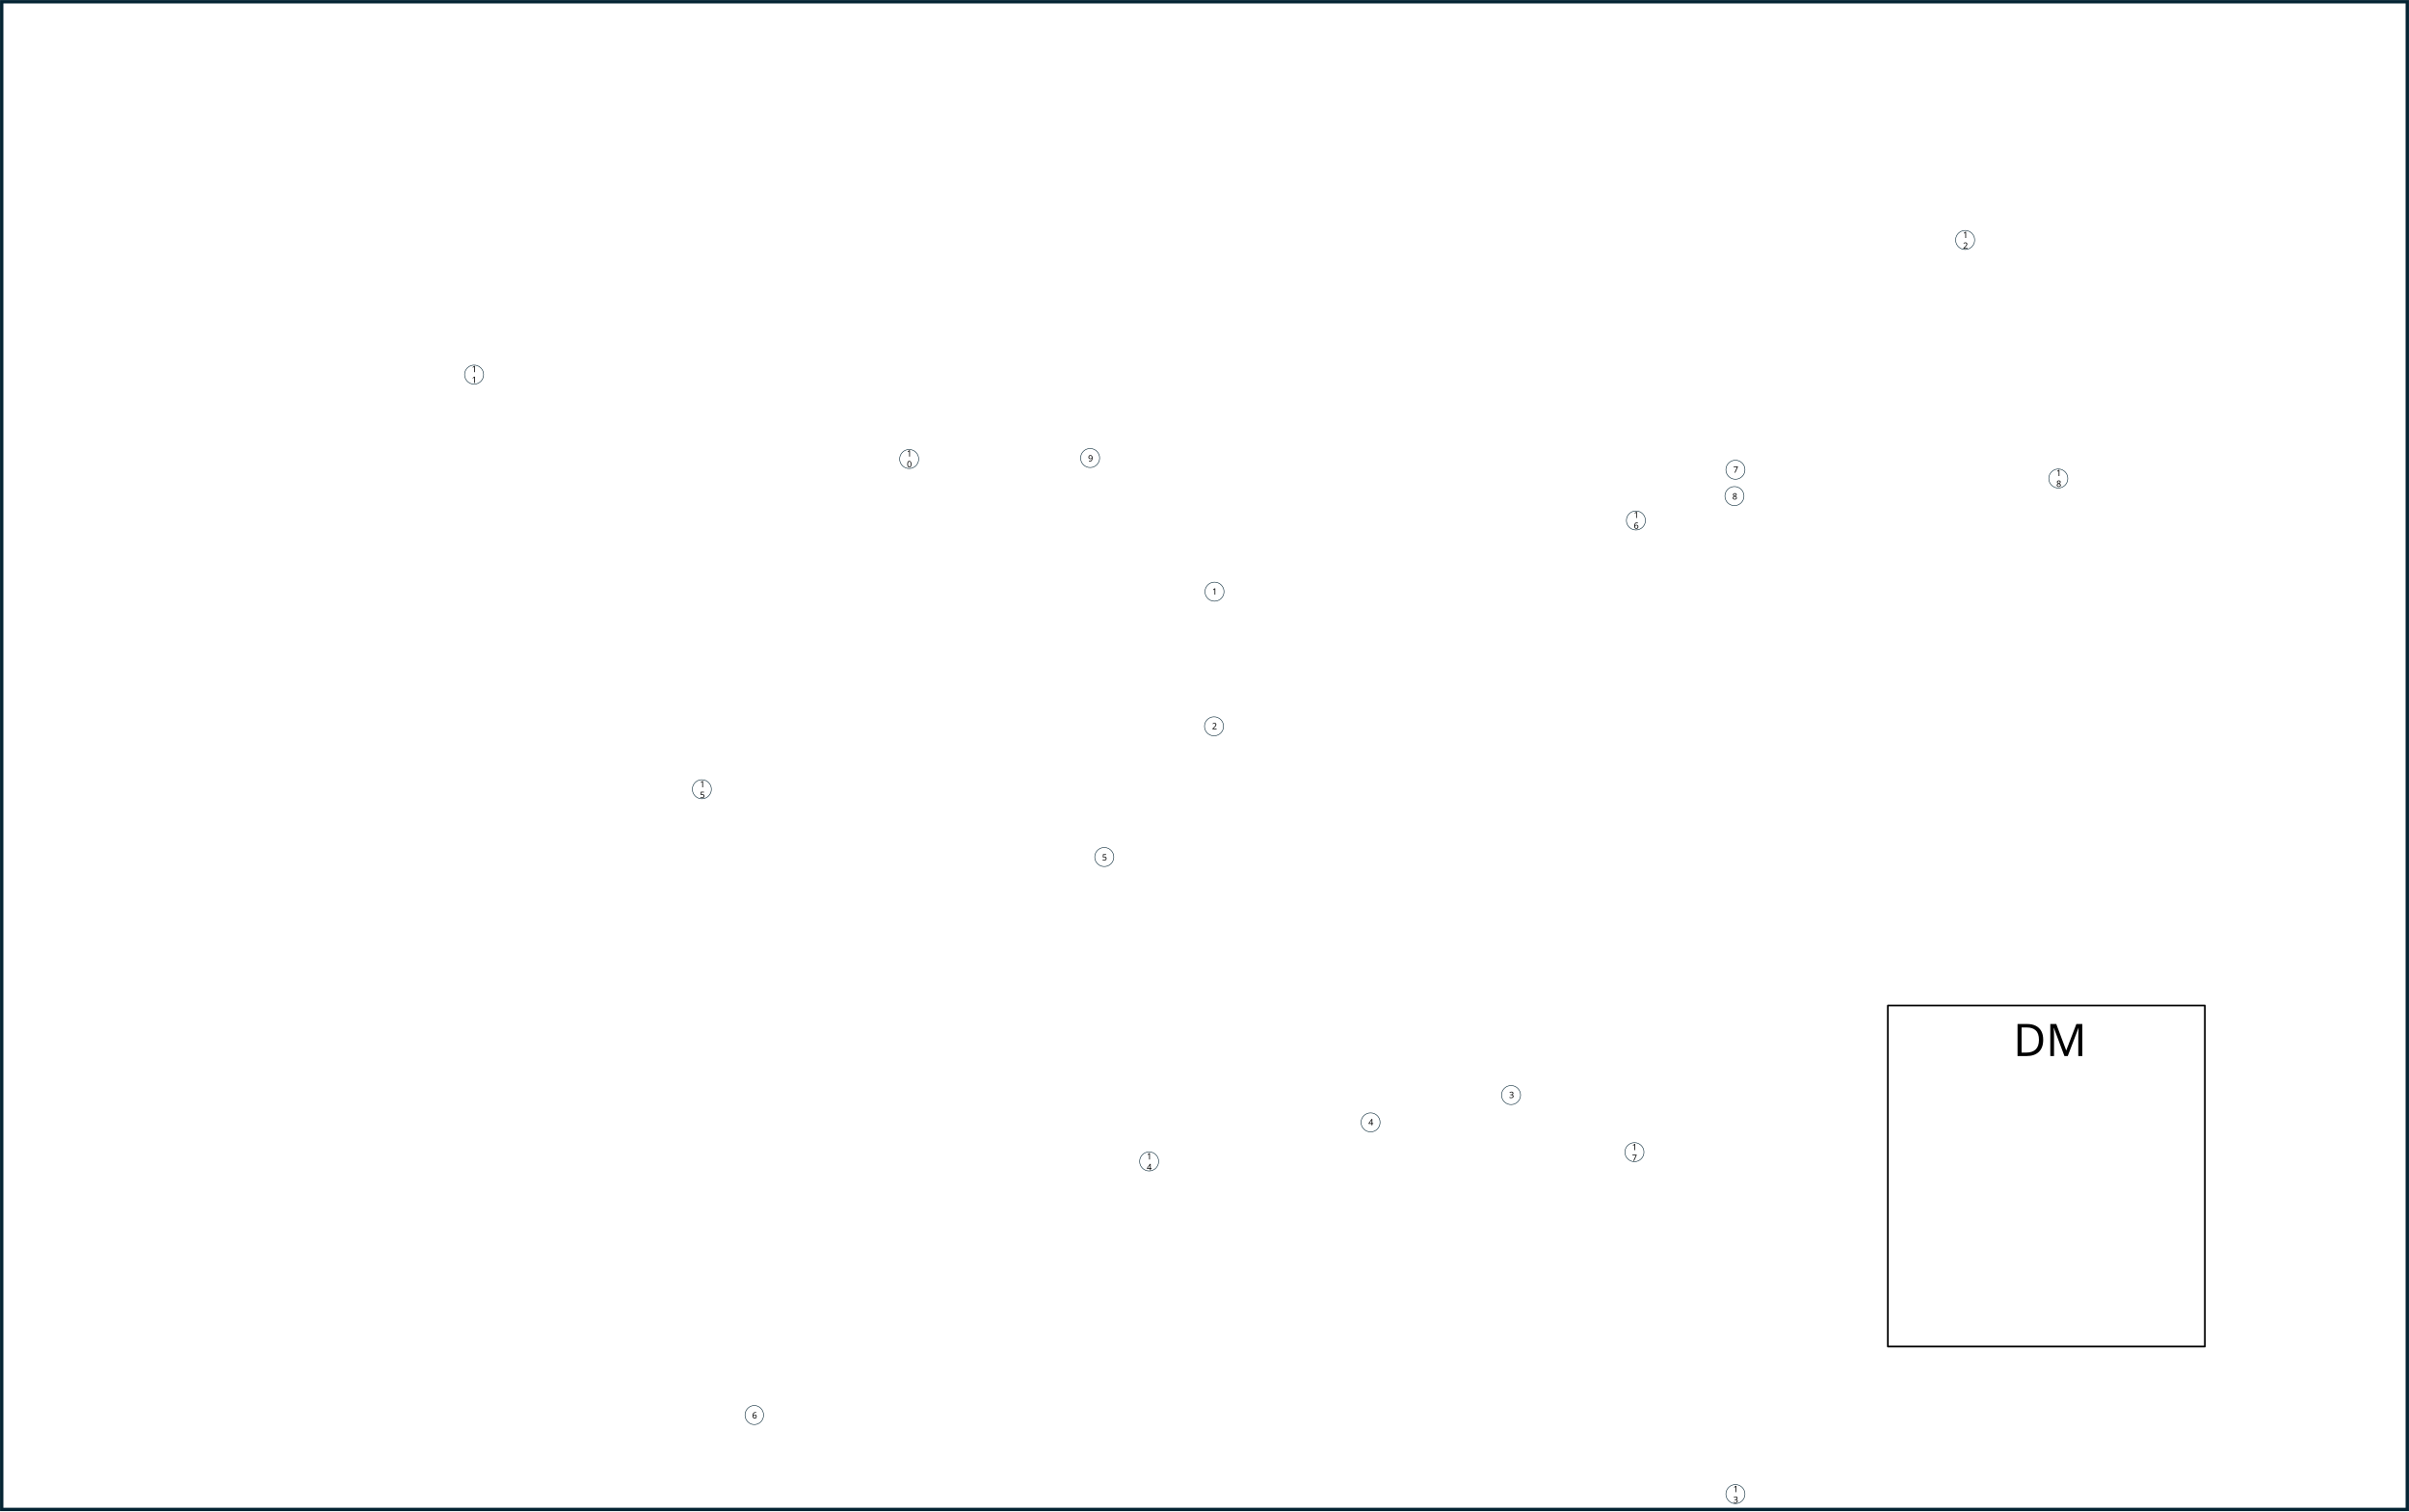
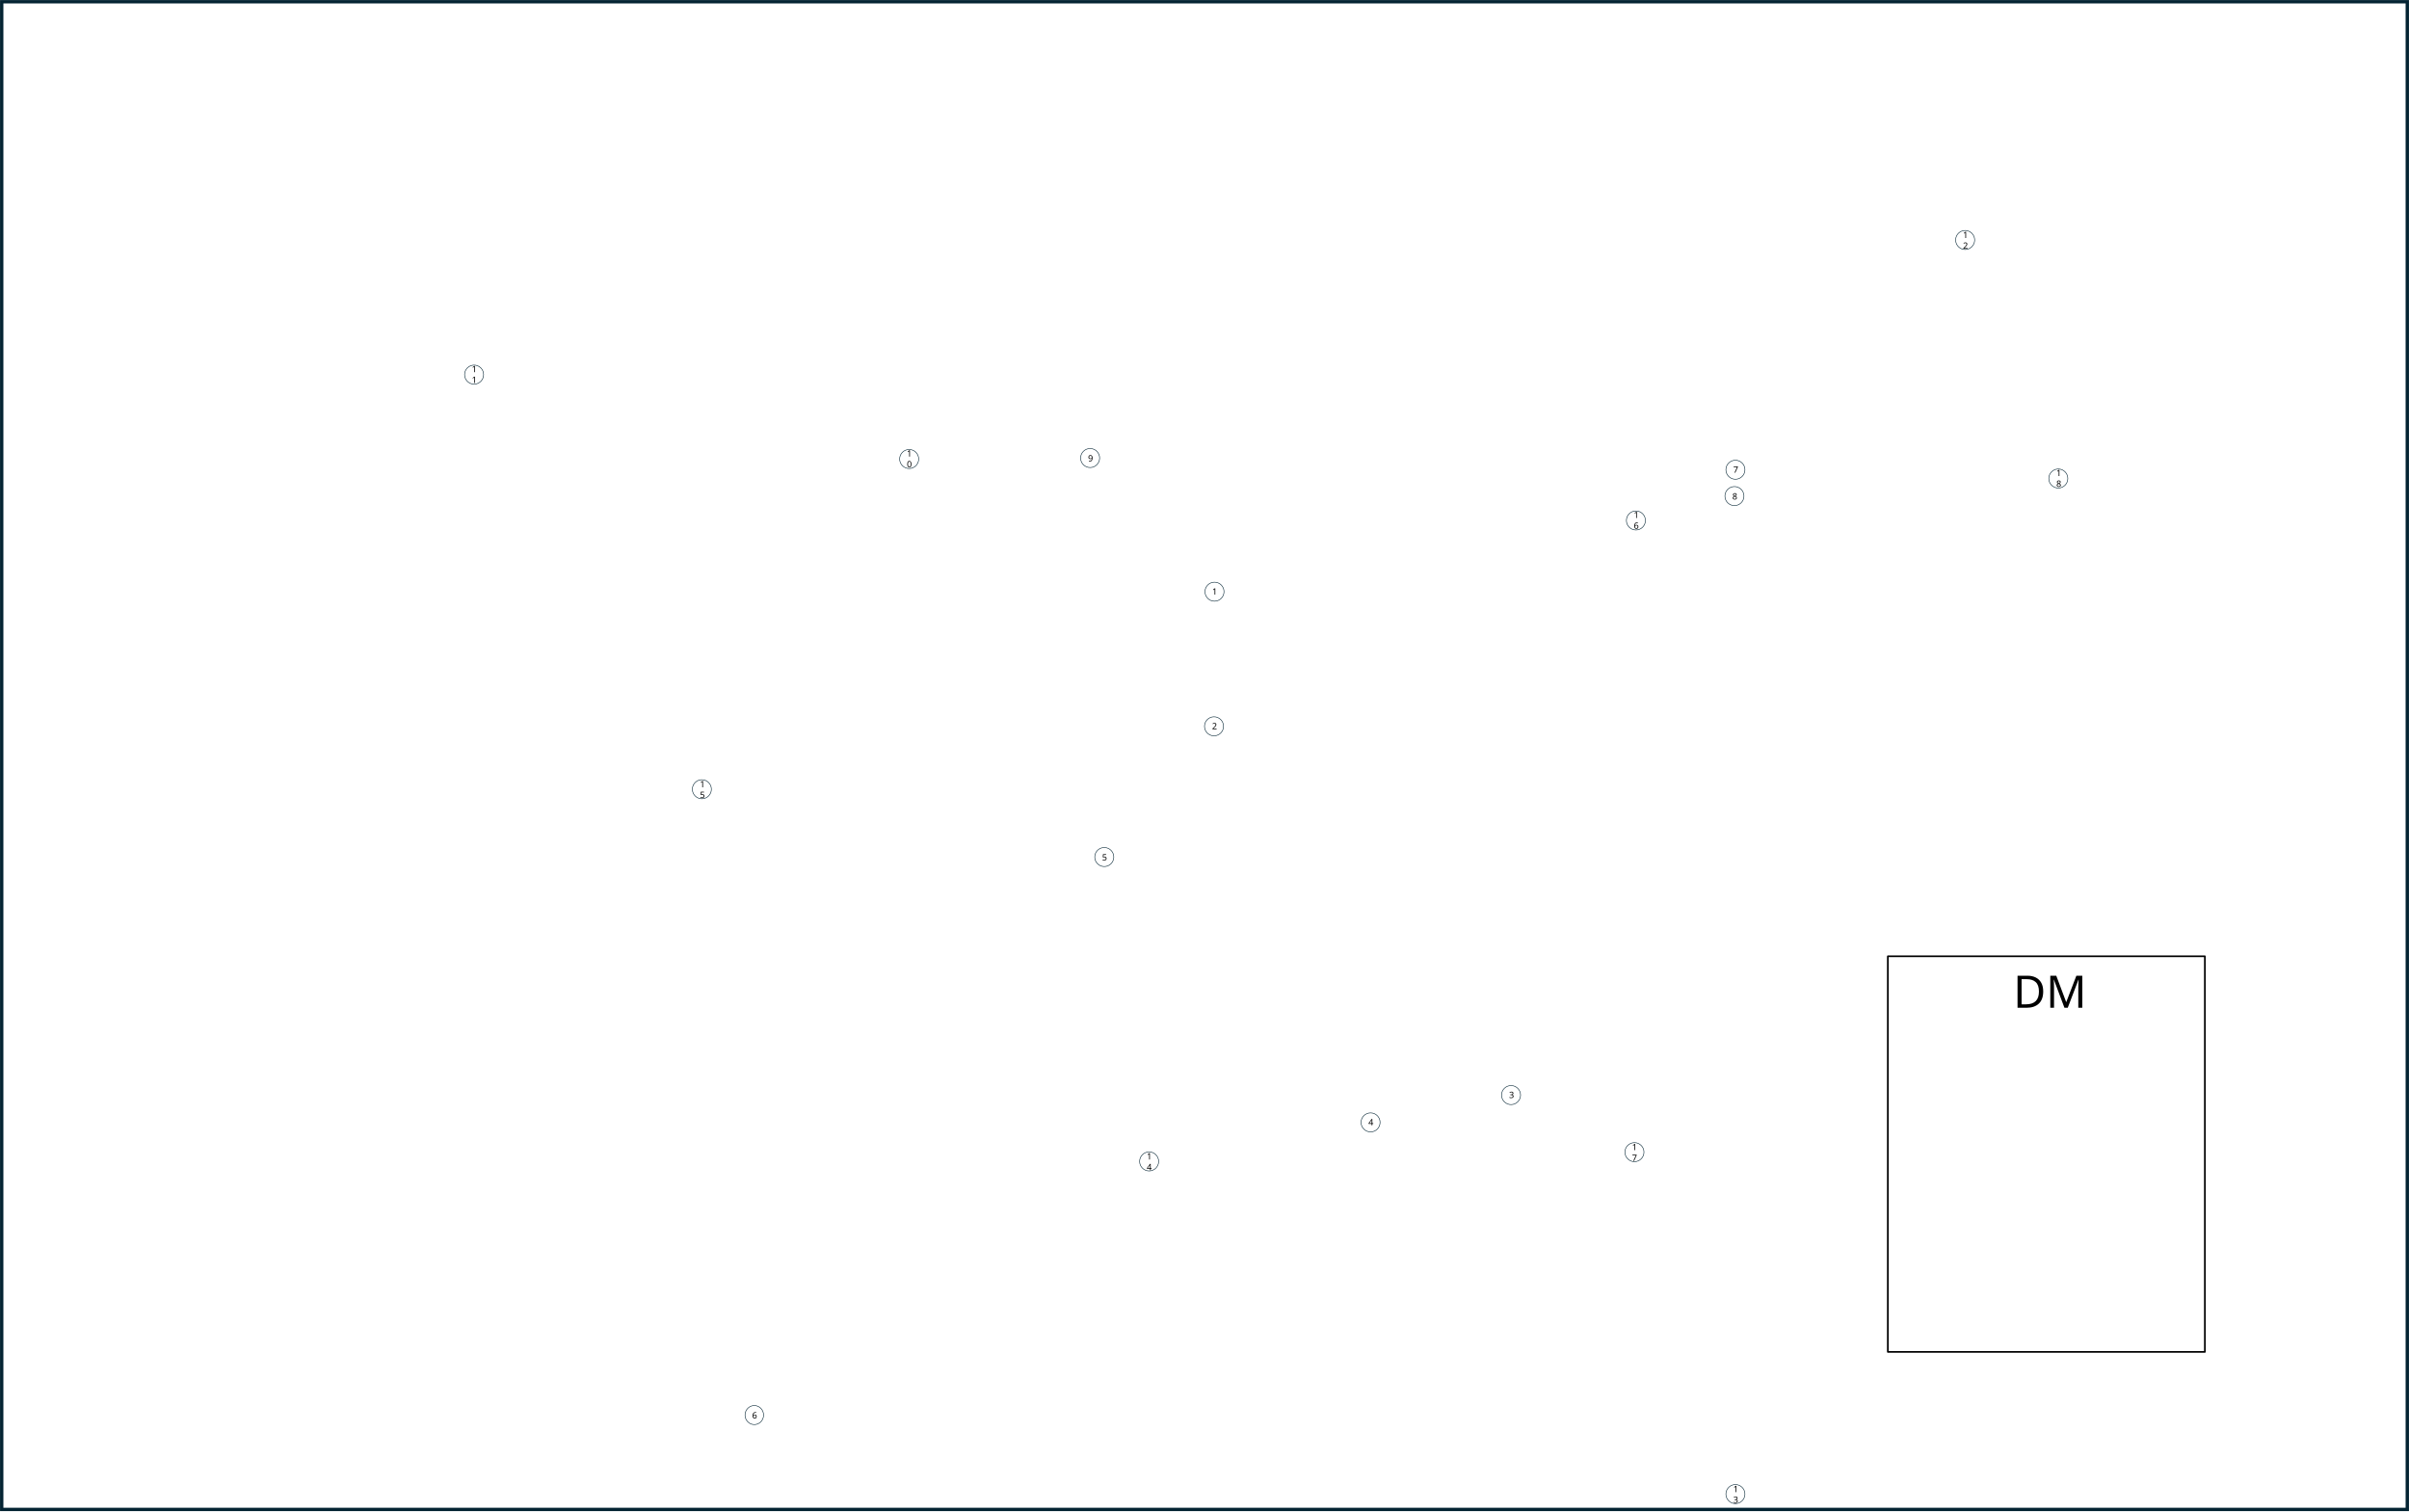
<svg xmlns="http://www.w3.org/2000/svg" width="4939" height="3098" xml:space="preserve" overflow="hidden">
  <g transform="translate(-129 -906)">
    <path d="M2599.5 2119C2599.5 2108.23 2608.23 2099.5 2619 2099.5 2629.77 2099.5 2638.5 2108.23 2638.5 2119 2638.5 2129.77 2629.77 2138.5 2619 2138.5 2608.23 2138.5 2599.5 2129.77 2599.5 2119Z" stroke="#042433" stroke-width="1.146" stroke-miterlimit="8" fill="none" fill-rule="evenodd" />
    <text font-family="Arial Nova Cond Light,Arial Nova Cond Light_MSFontService,sans-serif" font-weight="300" font-stretch="condensed" font-size="18" transform="matrix(1 0 0 1 2614.23 2125)">1</text>
    <path d="M2598.5 2395C2598.5 2384.23 2607.23 2375.5 2618 2375.5 2628.77 2375.5 2637.5 2384.23 2637.5 2395 2637.5 2405.77 2628.77 2414.5 2618 2414.5 2607.23 2414.5 2598.5 2405.77 2598.5 2395Z" stroke="#042433" stroke-width="1.146" stroke-miterlimit="8" fill="none" fill-rule="evenodd" />
    <text font-family="Arial Nova Cond Light,Arial Nova Cond Light_MSFontService,sans-serif" font-weight="300" font-stretch="condensed" font-size="18" transform="matrix(1 0 0 1 2613.94 2401)">2</text>
    <path d="M3207.5 3151C3207.5 3140.23 3216.23 3131.5 3227 3131.5 3237.77 3131.5 3246.5 3140.23 3246.5 3151 3246.5 3161.77 3237.77 3170.5 3227 3170.5 3216.23 3170.5 3207.5 3161.77 3207.5 3151Z" stroke="#042433" stroke-width="1.146" stroke-miterlimit="8" fill="none" fill-rule="evenodd" />
    <text font-family="Arial Nova Cond Light,Arial Nova Cond Light_MSFontService,sans-serif" font-weight="300" font-stretch="condensed" font-size="18" transform="matrix(1 0 0 1 3222.9 3157)">3</text>
    <path d="M2919.5 3207C2919.5 3196.23 2928.23 3187.5 2939 3187.5 2949.77 3187.5 2958.5 3196.23 2958.5 3207 2958.5 3217.77 2949.77 3226.5 2939 3226.5 2928.23 3226.5 2919.5 3217.77 2919.5 3207Z" stroke="#042433" stroke-width="1.146" stroke-miterlimit="8" fill="none" fill-rule="evenodd" />
    <text font-family="Arial Nova Cond Light,Arial Nova Cond Light_MSFontService,sans-serif" font-weight="300" font-stretch="condensed" font-size="18" transform="matrix(1 0 0 1 2934.54 3213)">4</text>
    <path d="M2373.5 2663C2373.5 2652.23 2382.23 2643.5 2393 2643.5 2403.77 2643.5 2412.5 2652.23 2412.5 2663 2412.5 2673.77 2403.77 2682.5 2393 2682.5 2382.23 2682.5 2373.5 2673.77 2373.5 2663Z" stroke="#042433" stroke-width="1.146" stroke-miterlimit="8" fill="none" fill-rule="evenodd" />
    <text font-family="Arial Nova Cond Light,Arial Nova Cond Light_MSFontService,sans-serif" font-weight="300" font-stretch="condensed" font-size="18" transform="matrix(1 0 0 1 2388.48 2670)">5</text>
    <path d="M1656.5 3807C1656.5 3796.23 1665.01 3787.5 1675.5 3787.5 1685.99 3787.5 1694.5 3796.23 1694.5 3807 1694.5 3817.77 1685.99 3826.5 1675.5 3826.5 1665.01 3826.5 1656.5 3817.77 1656.5 3807Z" stroke="#042433" stroke-width="1.146" stroke-miterlimit="8" fill="none" fill-rule="evenodd" />
    <text font-family="Arial Nova Cond Light,Arial Nova Cond Light_MSFontService,sans-serif" font-weight="300" font-stretch="condensed" font-size="18" transform="matrix(1 0 0 1 1670.98 3814)">6</text>
    <path d="M3667.5 1869C3667.5 1858.23 3676.23 1849.5 3687 1849.5 3697.77 1849.5 3706.5 1858.23 3706.5 1869 3706.5 1879.77 3697.77 1888.5 3687 1888.5 3676.23 1888.5 3667.5 1879.77 3667.5 1869Z" stroke="#042433" stroke-width="1.146" stroke-miterlimit="8" fill="none" fill-rule="evenodd" />
    <text font-family="Arial Nova Cond Light,Arial Nova Cond Light_MSFontService,sans-serif" font-weight="300" font-stretch="condensed" font-size="18" transform="matrix(1 0 0 1 3682.6 1875)">7</text>
    <path d="M3665.5 1923C3665.5 1912.23 3674.23 1903.5 3685 1903.5 3695.77 1903.5 3704.5 1912.23 3704.5 1923 3704.5 1933.77 3695.77 1942.5 3685 1942.5 3674.23 1942.5 3665.5 1933.77 3665.5 1923Z" stroke="#042433" stroke-width="1.146" stroke-miterlimit="8" fill="none" fill-rule="evenodd" />
    <text font-family="Arial Nova Cond Light,Arial Nova Cond Light_MSFontService,sans-serif" font-weight="300" font-stretch="condensed" font-size="18" transform="matrix(1 0 0 1 3680.65 1930)">8</text>
    <path d="M2344.5 1845C2344.5 1834.23 2353.23 1825.5 2364 1825.5 2374.77 1825.5 2383.5 1834.23 2383.5 1845 2383.5 1855.77 2374.77 1864.5 2364 1864.5 2353.23 1864.5 2344.5 1855.77 2344.5 1845Z" stroke="#042433" stroke-width="1.146" stroke-miterlimit="8" fill="none" fill-rule="evenodd" />
    <text font-family="Arial Nova Cond Light,Arial Nova Cond Light_MSFontService,sans-serif" font-weight="300" font-stretch="condensed" font-size="18" transform="matrix(1 0 0 1 2359.6 1852)">9</text>
    <path d="M1973.5 1847C1973.5 1836.23 1982.23 1827.5 1993 1827.5 2003.77 1827.5 2012.5 1836.23 2012.5 1847 2012.5 1857.77 2003.77 1866.5 1993 1866.5 1982.23 1866.5 1973.5 1857.77 1973.5 1847Z" stroke="#042433" stroke-width="1.146" stroke-miterlimit="8" fill="none" fill-rule="evenodd" />
    <text font-family="Arial Nova Cond Light,Arial Nova Cond Light_MSFontService,sans-serif" font-weight="300" font-stretch="condensed" font-size="18" transform="matrix(1 0 0 1 1988.2 1842)">1</text>
    <text font-family="Arial Nova Cond Light,Arial Nova Cond Light_MSFontService,sans-serif" font-weight="300" font-stretch="condensed" font-size="18" transform="matrix(1 0 0 1 1988.2 1864)">0</text>
    <path d="M1081.5 1674C1081.5 1663.23 1090.23 1654.5 1101 1654.5 1111.77 1654.5 1120.5 1663.23 1120.5 1674 1120.5 1684.77 1111.77 1693.5 1101 1693.5 1090.23 1693.5 1081.5 1684.77 1081.5 1674Z" stroke="#042433" stroke-width="1.146" stroke-miterlimit="8" fill="none" fill-rule="evenodd" />
    <text font-family="Arial Nova Cond Light,Arial Nova Cond Light_MSFontService,sans-serif" font-weight="300" font-stretch="condensed" font-size="18" transform="matrix(1 0 0 1 1096.33 1669)">1</text>
    <text font-family="Arial Nova Cond Light,Arial Nova Cond Light_MSFontService,sans-serif" font-weight="300" font-stretch="condensed" font-size="18" transform="matrix(1 0 0 1 1096.33 1691)">1</text>
    <path d="M4138.5 1398C4138.5 1387.23 4147.23 1378.5 4158 1378.5 4168.77 1378.5 4177.5 1387.23 4177.5 1398 4177.5 1408.77 4168.77 1417.5 4158 1417.5 4147.23 1417.5 4138.5 1408.77 4138.5 1398Z" stroke="#042433" stroke-width="1.146" stroke-miterlimit="8" fill="none" fill-rule="evenodd" />
    <text font-family="Arial Nova Cond Light,Arial Nova Cond Light_MSFontService,sans-serif" font-weight="300" font-stretch="condensed" font-size="18" transform="matrix(1 0 0 1 4153.51 1394)">1</text>
    <text font-family="Arial Nova Cond Light,Arial Nova Cond Light_MSFontService,sans-serif" font-weight="300" font-stretch="condensed" font-size="18" transform="matrix(1 0 0 1 4153.51 1416)">2</text>
    <path d="M3667.5 3969C3667.5 3958.23 3676.23 3949.5 3687 3949.5 3697.77 3949.5 3706.5 3958.23 3706.5 3969 3706.5 3979.77 3697.77 3988.5 3687 3988.5 3676.23 3988.5 3667.5 3979.77 3667.5 3969Z" stroke="#042433" stroke-width="1.146" stroke-miterlimit="8" fill="none" fill-rule="evenodd" />
    <text font-family="Arial Nova Cond Light,Arial Nova Cond Light_MSFontService,sans-serif" font-weight="300" font-stretch="condensed" font-size="18" transform="matrix(1 0 0 1 3682.56 3965)">1</text>
    <text font-family="Arial Nova Cond Light,Arial Nova Cond Light_MSFontService,sans-serif" font-weight="300" font-stretch="condensed" font-size="18" transform="matrix(1 0 0 1 3682.56 3987)">3</text>
    <path d="M2465.5 3287C2465.5 3276.23 2474.23 3267.5 2485 3267.5 2495.77 3267.5 2504.5 3276.23 2504.5 3287 2504.5 3297.77 2495.77 3306.5 2485 3306.5 2474.23 3306.5 2465.5 3297.77 2465.5 3287Z" stroke="#042433" stroke-width="1.146" stroke-miterlimit="8" fill="none" fill-rule="evenodd" />
    <text font-family="Arial Nova Cond Light,Arial Nova Cond Light_MSFontService,sans-serif" font-weight="300" font-stretch="condensed" font-size="18" transform="matrix(1 0 0 1 2480.15 3283)">1</text>
    <text font-family="Arial Nova Cond Light,Arial Nova Cond Light_MSFontService,sans-serif" font-weight="300" font-stretch="condensed" font-size="18" transform="matrix(1 0 0 1 2480.15 3305)">4</text>
    <path d="M1548.5 2524C1548.5 2513.23 1557.23 2504.5 1568 2504.5 1578.77 2504.5 1587.5 2513.23 1587.5 2524 1587.5 2534.77 1578.77 2543.5 1568 2543.5 1557.23 2543.5 1548.5 2534.77 1548.5 2524Z" stroke="#042433" stroke-width="1.146" stroke-miterlimit="8" fill="none" fill-rule="evenodd" />
    <text font-family="Arial Nova Cond Light,Arial Nova Cond Light_MSFontService,sans-serif" font-weight="300" font-stretch="condensed" font-size="18" transform="matrix(1 0 0 1 1563.95 2520)">1</text>
    <text font-family="Arial Nova Cond Light,Arial Nova Cond Light_MSFontService,sans-serif" font-weight="300" font-stretch="condensed" font-size="18" transform="matrix(1 0 0 1 1563.95 2542)">5</text>
    <path d="M3463.5 1973C3463.5 1962.23 3472.23 1953.5 3483 1953.5 3493.77 1953.5 3502.5 1962.23 3502.5 1973 3502.5 1983.77 3493.77 1992.5 3483 1992.5 3472.23 1992.5 3463.5 1983.77 3463.5 1973Z" stroke="#042433" stroke-width="1.146" stroke-miterlimit="8" fill="none" fill-rule="evenodd" />
    <text font-family="Arial Nova Cond Light,Arial Nova Cond Light_MSFontService,sans-serif" font-weight="300" font-stretch="condensed" font-size="18" transform="matrix(1 0 0 1 3478.61 1968)">1</text>
    <text font-family="Arial Nova Cond Light,Arial Nova Cond Light_MSFontService,sans-serif" font-weight="300" font-stretch="condensed" font-size="18" transform="matrix(1 0 0 1 3478.61 1990)">6</text>
    <path d="M3460.5 3268C3460.5 3257.23 3469.23 3248.5 3480 3248.5 3490.77 3248.5 3499.5 3257.23 3499.5 3268 3499.5 3278.77 3490.77 3287.5 3480 3287.5 3469.23 3287.5 3460.5 3278.77 3460.5 3268Z" stroke="#042433" stroke-width="1.146" stroke-miterlimit="8" fill="none" fill-rule="evenodd" />
    <text font-family="Arial Nova Cond Light,Arial Nova Cond Light_MSFontService,sans-serif" font-weight="300" font-stretch="condensed" font-size="18" transform="matrix(1 0 0 1 3475.09 3264)">1</text>
    <text font-family="Arial Nova Cond Light,Arial Nova Cond Light_MSFontService,sans-serif" font-weight="300" font-stretch="condensed" font-size="18" transform="matrix(1 0 0 1 3475.09 3286)">7</text>
-     <rect x="3999.5" y="2967.5" width="650" height="699" stroke="#000000" stroke-width="3.438" stroke-linejoin="round" stroke-miterlimit="10" fill="none" />
-     <text font-family="Aptos,Aptos_MSFontService,sans-serif" font-weight="400" font-size="92" transform="matrix(1 0 0 1 4256.5 3071)">DM</text>
+     <rect x="3999.5" y="2866.5" width="650" height="811" stroke="#000000" stroke-width="3.438" stroke-linejoin="round" stroke-miterlimit="10" fill="none" />
+     <text font-family="Aptos,Aptos_MSFontService,sans-serif" font-weight="400" font-size="92" transform="matrix(1 0 0 1 4256.5 2972)">DM</text>
    <path d="M4329.5 1887C4329.5 1876.23 4338.23 1867.5 4349 1867.5 4359.77 1867.5 4368.5 1876.23 4368.5 1887 4368.5 1897.77 4359.77 1906.5 4349 1906.5 4338.23 1906.5 4329.5 1897.77 4329.5 1887Z" stroke="#042433" stroke-width="1.146" stroke-miterlimit="8" fill="none" fill-rule="evenodd" />
    <text font-family="Arial Nova Cond Light,Arial Nova Cond Light_MSFontService,sans-serif" font-weight="300" font-stretch="condensed" font-size="18" transform="matrix(1 0 0 1 4344.86 1882)">1</text>
    <text font-family="Arial Nova Cond Light,Arial Nova Cond Light_MSFontService,sans-serif" font-weight="300" font-stretch="condensed" font-size="18" transform="matrix(1 0 0 1 4344.86 1904)">8</text>
    <rect x="132.5" y="909.5" width="4932" height="3091" stroke="#042433" stroke-width="6.875" stroke-miterlimit="8" fill="none" />
  </g>
</svg>
